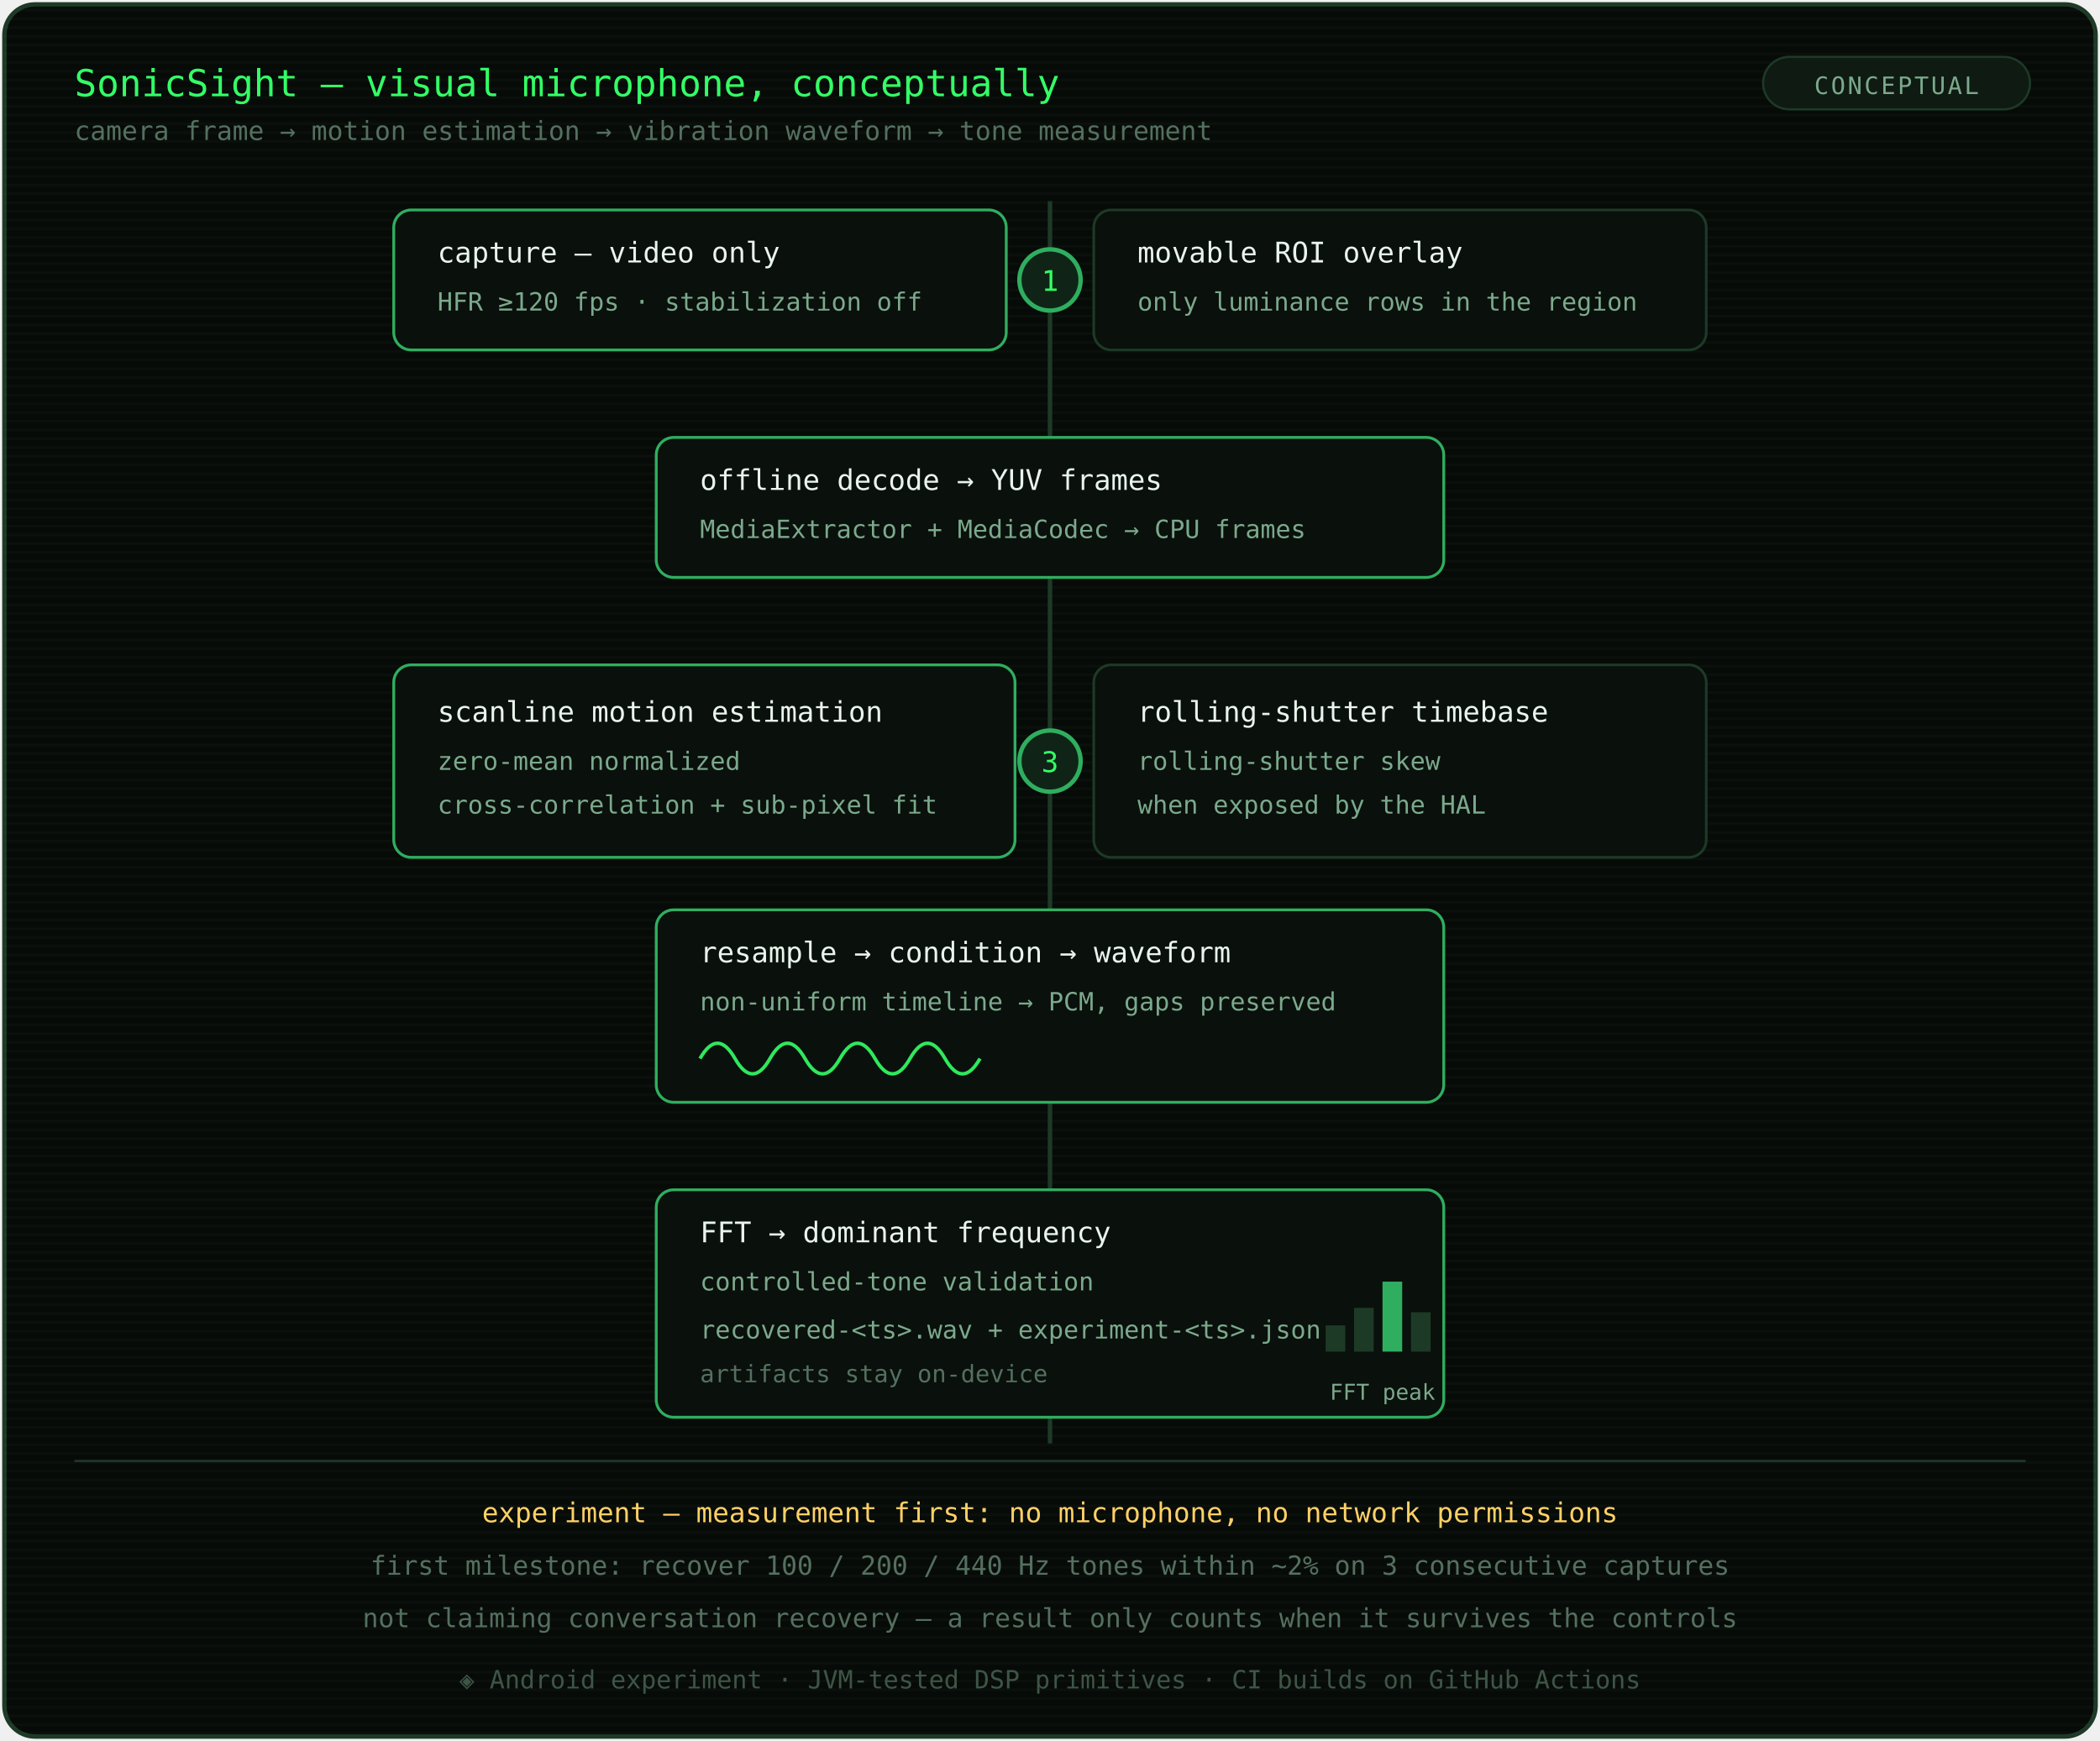
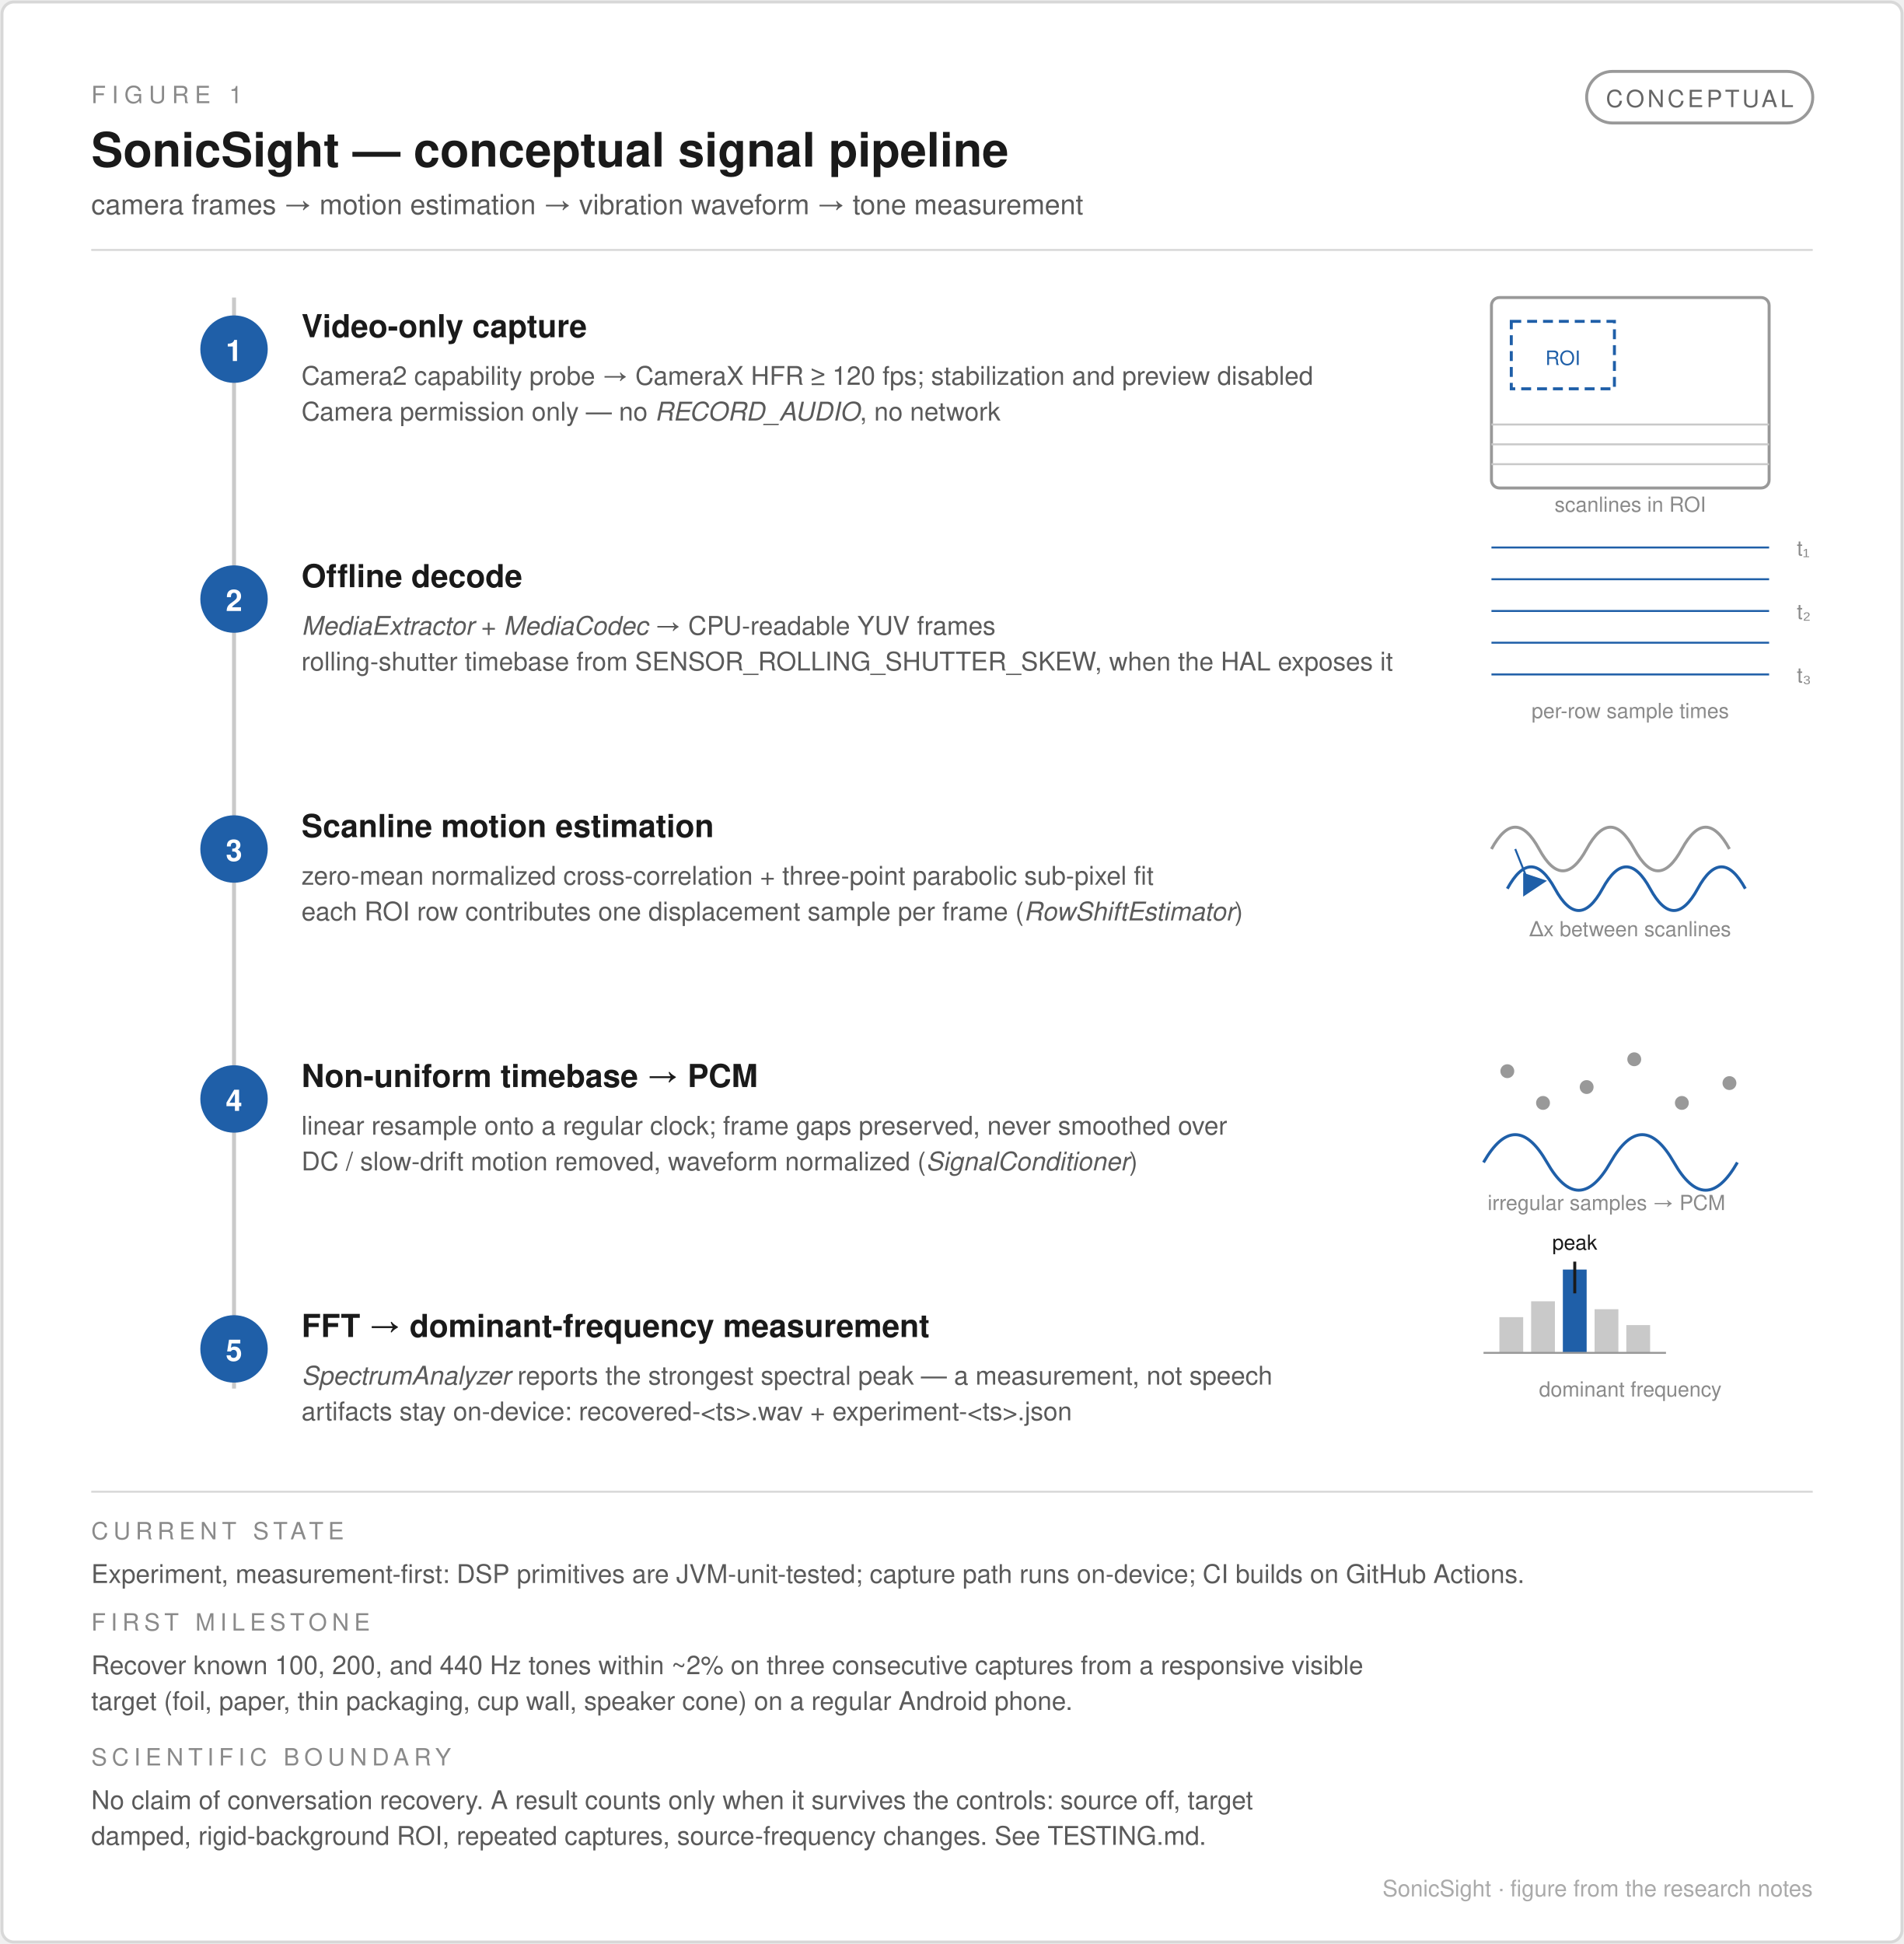
- <svg xmlns="http://www.w3.org/2000/svg" width="960" height="796" viewBox="0 0 960 796">
+ <svg xmlns="http://www.w3.org/2000/svg" width="960" height="980" viewBox="0 0 960 980">
  <defs>
-     <pattern id="scanG" width="4" height="4" patternUnits="userSpaceOnUse">
-       <rect width="4" height="1.2" y="0" fill="#ffffff" opacity="0.022" />
-     </pattern>
+     <style>
+       .t { font-family: Helvetica, Arial, sans-serif; }
+     </style>
  </defs>
-   <rect x="2" y="2" width="956" height="792" rx="14" fill="#070b08" stroke="#1d3a26" stroke-width="2" />
-   <rect x="2" y="2" width="956" height="792" rx="14" fill="url(#scanG)" />
-   <g font-family="Menlo,Consolas,'DejaVu Sans Mono',monospace">
-     <text x="34" y="44" font-size="17" fill="#33ff66">SonicSight — visual microphone, conceptually</text>
-     <text x="34" y="64" font-size="12" fill="#54705f">camera frame → motion estimation → vibration waveform → tone measurement</text>
-     <rect x="806" y="26" width="122" height="24" rx="12" fill="#0f1a12" stroke="#1d3a26" />
-     <text x="867" y="43" text-anchor="middle" font-size="11" fill="#7ba98c" letter-spacing="1">CONCEPTUAL</text>
-     <line x1="480" y1="92" x2="480" y2="660" stroke="#1d3a26" stroke-width="2" />
-     <circle cx="480" cy="128" r="14" fill="#0f2417" stroke="#2fae5f" stroke-width="2" />
-     <text x="480" y="133" text-anchor="middle" font-size="13" fill="#33ff66">1</text>
-     <rect x="180" y="96" width="280" height="64" rx="8" fill="#0a100c" stroke="#2fae5f" stroke-width="1.3" />
-     <text x="200" y="120" font-size="13" fill="#e9f5ec">capture — video only</text>
-     <text x="200" y="142" font-size="11.5" fill="#7ba98c">HFR ≥120 fps · stabilization off</text>
-     <rect x="500" y="96" width="280" height="64" rx="8" fill="#0a100c" stroke="#1d3a26" stroke-width="1.2" />
-     <text x="520" y="120" font-size="13" fill="#e9f5ec">movable ROI overlay</text>
-     <text x="520" y="142" font-size="11.5" fill="#7ba98c">only luminance rows in the region</text>
-     <circle cx="480" cy="232" r="14" fill="#0f2417" stroke="#2fae5f" stroke-width="2" />
-     <text x="480" y="237" text-anchor="middle" font-size="13" fill="#33ff66">2</text>
-     <rect x="300" y="200" width="360" height="64" rx="8" fill="#0a100c" stroke="#2fae5f" stroke-width="1.3" />
-     <text x="320" y="224" font-size="13" fill="#e9f5ec">offline decode → YUV frames</text>
-     <text x="320" y="246" font-size="11.5" fill="#7ba98c">MediaExtractor + MediaCodec → CPU frames</text>
-     <circle cx="480" cy="348" r="14" fill="#0f2417" stroke="#2fae5f" stroke-width="2" />
-     <text x="480" y="353" text-anchor="middle" font-size="13" fill="#33ff66">3</text>
-     <rect x="180" y="304" width="284" height="88" rx="8" fill="#0a100c" stroke="#2fae5f" stroke-width="1.3" />
-     <text x="200" y="330" font-size="13" fill="#e9f5ec">scanline motion estimation</text>
-     <text x="200" y="352" font-size="11.5" fill="#7ba98c">zero-mean normalized</text>
-     <text x="200" y="372" font-size="11.5" fill="#7ba98c">cross-correlation + sub-pixel fit</text>
-     <rect x="500" y="304" width="280" height="88" rx="8" fill="#0a100c" stroke="#1d3a26" stroke-width="1.2" />
-     <text x="520" y="330" font-size="13" fill="#e9f5ec">rolling-shutter timebase</text>
-     <text x="520" y="352" font-size="11.5" fill="#7ba98c">rolling-shutter skew</text>
-     <text x="520" y="372" font-size="11.5" fill="#7ba98c">when exposed by the HAL</text>
-     <circle cx="480" cy="460" r="14" fill="#0f2417" stroke="#2fae5f" stroke-width="2" />
-     <text x="480" y="465" text-anchor="middle" font-size="13" fill="#33ff66">4</text>
-     <rect x="300" y="416" width="360" height="88" rx="8" fill="#0a100c" stroke="#2fae5f" stroke-width="1.3" />
-     <text x="320" y="440" font-size="13" fill="#e9f5ec">resample → condition → waveform</text>
-     <text x="320" y="462" font-size="11.5" fill="#7ba98c">non-uniform timeline → PCM, gaps preserved</text>
-     <path d="M320,484 q8,-14 16,0 t16,0 t16,0 t16,0 t16,0 t16,0 t16,0 t16,0" fill="none" stroke="#33ff66" stroke-width="1.6" opacity="0.9" />
-     <circle cx="480" cy="588" r="14" fill="#0f2417" stroke="#2fae5f" stroke-width="2" />
-     <text x="480" y="593" text-anchor="middle" font-size="13" fill="#33ff66">5</text>
-     <rect x="300" y="544" width="360" height="104" rx="8" fill="#0a100c" stroke="#2fae5f" stroke-width="1.3" />
-     <text x="320" y="568" font-size="13" fill="#e9f5ec">FFT → dominant frequency</text>
-     <text x="320" y="590" font-size="11.5" fill="#7ba98c">controlled-tone validation</text>
-     <text x="320" y="612" font-size="11.5" fill="#7ba98c">recovered-&lt;ts&gt;.wav + experiment-&lt;ts&gt;.json</text>
-     <text x="320" y="632" font-size="11" fill="#54705f">artifacts stay on-device</text>
+   <rect x="1" y="1" width="958" height="978" rx="6" fill="#ffffff" stroke="#d8d8d8" stroke-width="1.5" />
+   <g class="t">
+     <text x="46" y="52" font-size="12" fill="#8a8a8a" letter-spacing="3">FIGURE 1</text>
+     <text x="46" y="84" font-size="24" font-weight="600" fill="#1a1a1a">SonicSight — conceptual signal pipeline</text>
+     <text x="46" y="108" font-size="14" fill="#5a5a5a">camera frames → motion estimation → vibration waveform → tone measurement</text>
    <g>
-       <rect x="606" y="606" width="9" height="12" fill="#1d3a26" />
-       <rect x="619" y="598" width="9" height="20" fill="#1d3a26" />
-       <rect x="632" y="586" width="9" height="32" fill="#2fae5f" />
-       <rect x="645" y="600" width="9" height="18" fill="#1d3a26" />
-       <text x="632" y="640" text-anchor="middle" font-size="10" fill="#7ba98c">FFT peak</text>
+       <rect x="800" y="36" width="114" height="26" rx="13" fill="none" stroke="#999" stroke-width="1.5" />
+       <text x="857" y="54" text-anchor="middle" font-size="12" fill="#666" letter-spacing="1.5">CONCEPTUAL</text>
    </g>
-     <line x1="34" y1="668" x2="926" y2="668" stroke="#1d3a26" stroke-width="1" />
-     <text x="480" y="696" text-anchor="middle" font-size="12.5" fill="#ffd166">experiment — measurement first: no microphone, no network permissions</text>
-     <text x="480" y="720" text-anchor="middle" font-size="12" fill="#54705f">first milestone: recover 100 / 200 / 440 Hz tones within ~2% on 3 consecutive captures</text>
-     <text x="480" y="744" text-anchor="middle" font-size="12" fill="#54705f">not claiming conversation recovery — a result only counts when it survives the controls</text>
-     <text x="480" y="772" text-anchor="middle" font-size="11.5" fill="#3d5546">◈ Android experiment · JVM-tested DSP primitives · CI builds on GitHub Actions</text>
+     <line x1="46" y1="126" x2="914" y2="126" stroke="#d8d8d8" stroke-width="1" />
+     <line x1="118" y1="150" x2="118" y2="700" stroke="#c9c9c9" stroke-width="2" />
+     <circle cx="118" cy="176" r="17" fill="#1f5fa8" />
+     <text x="118" y="182" text-anchor="middle" font-size="15" fill="#ffffff" font-weight="600">1</text>
+     <text x="152" y="170" font-size="16" font-weight="600" fill="#1a1a1a">Video-only capture</text>
+     <text x="152" y="194" font-size="13" fill="#5a5a5a">Camera2 capability probe → CameraX HFR ≥ 120 fps; stabilization and preview disabled</text>
+     <text x="152" y="212" font-size="13" fill="#5a5a5a">Camera permission only — no <tspan font-style="italic">RECORD_AUDIO</tspan>, no network</text>
+     <g stroke="#999" stroke-width="1.5" fill="none">
+       <rect x="752" y="150" width="140" height="96" rx="4" />
+       <rect x="762" y="162" width="52" height="34" fill="none" stroke="#1f5fa8" stroke-width="1.5" stroke-dasharray="5,3" />
+       <text x="788" y="184" text-anchor="middle" font-size="10" fill="#1f5fa8" stroke="none">ROI</text>
+       <line x1="752" y1="214" x2="892" y2="214" stroke="#c9c9c9" stroke-width="1" />
+       <line x1="752" y1="224" x2="892" y2="224" stroke="#c9c9c9" stroke-width="1" />
+       <line x1="752" y1="234" x2="892" y2="234" stroke="#c9c9c9" stroke-width="1" />
+       <text x="822" y="258" text-anchor="middle" font-size="10.5" fill="#8a8a8a" stroke="none">scanlines in ROI</text>
+     </g>
+     <circle cx="118" cy="302" r="17" fill="#1f5fa8" />
+     <text x="118" y="308" text-anchor="middle" font-size="15" fill="#ffffff" font-weight="600">2</text>
+     <text x="152" y="296" font-size="16" font-weight="600" fill="#1a1a1a">Offline decode</text>
+     <text x="152" y="320" font-size="13" fill="#5a5a5a">
+       <tspan font-style="italic">MediaExtractor</tspan> + <tspan font-style="italic">MediaCodec</tspan> → CPU-readable YUV frames</text>
+     <text x="152" y="338" font-size="13" fill="#5a5a5a">rolling-shutter timebase from SENSOR_ROLLING_SHUTTER_SKEW, when the HAL exposes it</text>
+     <g stroke="#999" stroke-width="1.5" fill="none">
+       <line x1="752" y1="276" x2="892" y2="276" stroke="#1f5fa8" stroke-width="1" />
+       <line x1="752" y1="292" x2="892" y2="292" stroke="#1f5fa8" stroke-width="1" />
+       <line x1="752" y1="308" x2="892" y2="308" stroke="#1f5fa8" stroke-width="1" />
+       <line x1="752" y1="324" x2="892" y2="324" stroke="#1f5fa8" stroke-width="1" />
+       <line x1="752" y1="340" x2="892" y2="340" stroke="#1f5fa8" stroke-width="1" />
+       <text x="906" y="280" font-size="10.5" fill="#8a8a8a" stroke="none">t₁</text>
+       <text x="906" y="312" font-size="10.5" fill="#8a8a8a" stroke="none">t₂</text>
+       <text x="906" y="344" font-size="10.5" fill="#8a8a8a" stroke="none">t₃</text>
+       <text x="822" y="362" text-anchor="middle" font-size="10.5" fill="#8a8a8a" stroke="none">per-row sample times</text>
+     </g>
+     <circle cx="118" cy="428" r="17" fill="#1f5fa8" />
+     <text x="118" y="434" text-anchor="middle" font-size="15" fill="#ffffff" font-weight="600">3</text>
+     <text x="152" y="422" font-size="16" font-weight="600" fill="#1a1a1a">Scanline motion estimation</text>
+     <text x="152" y="446" font-size="13" fill="#5a5a5a">zero-mean normalized cross-correlation + three-point parabolic sub-pixel fit</text>
+     <text x="152" y="464" font-size="13" fill="#5a5a5a">each ROI row contributes one displacement sample per frame (<tspan font-style="italic">RowShiftEstimator</tspan>)</text>
+     <g stroke="#999" stroke-width="1.5" fill="none">
+       <path d="M752,428 q12,-22 24,0 t24,0 t24,0 t24,0 t24,0" stroke="#999" />
+       <path d="M760,448 q12,-22 24,0 t24,0 t24,0 t24,0 t24,0" stroke="#1f5fa8" stroke-width="1.5" />
+       <line x1="764" y1="428" x2="772" y2="448" stroke="#1f5fa8" stroke-width="1" />
+       <polygon points="768,440 780,444 768,452" fill="#1f5fa8" stroke="none" />
+       <text x="822" y="472" text-anchor="middle" font-size="10.5" fill="#8a8a8a" stroke="none">Δx between scanlines</text>
+     </g>
+     <circle cx="118" cy="554" r="17" fill="#1f5fa8" />
+     <text x="118" y="560" text-anchor="middle" font-size="15" fill="#ffffff" font-weight="600">4</text>
+     <text x="152" y="548" font-size="16" font-weight="600" fill="#1a1a1a">Non-uniform timebase → PCM</text>
+     <text x="152" y="572" font-size="13" fill="#5a5a5a">linear resample onto a regular clock; frame gaps preserved, never smoothed over</text>
+     <text x="152" y="590" font-size="13" fill="#5a5a5a">DC / slow-drift motion removed, waveform normalized (<tspan font-style="italic">SignalConditioner</tspan>)</text>
+     <g stroke="#999" stroke-width="1.5" fill="none">
+       <circle cx="760" cy="540" r="3.5" fill="#999" stroke="none" />
+       <circle cx="778" cy="556" r="3.5" fill="#999" stroke="none" />
+       <circle cx="800" cy="548" r="3.5" fill="#999" stroke="none" />
+       <circle cx="824" cy="534" r="3.5" fill="#999" stroke="none" />
+       <circle cx="848" cy="556" r="3.5" fill="#999" stroke="none" />
+       <circle cx="872" cy="546" r="3.5" fill="#999" stroke="none" />
+       <path d="M748,586 q16,-28 32,0 t32,0 t32,0 t32,0" stroke="#1f5fa8" stroke-width="1.5" />
+       <text x="810" y="610" text-anchor="middle" font-size="10.5" fill="#8a8a8a" stroke="none">irregular samples → PCM</text>
+     </g>
+     <circle cx="118" cy="680" r="17" fill="#1f5fa8" />
+     <text x="118" y="686" text-anchor="middle" font-size="15" fill="#ffffff" font-weight="600">5</text>
+     <text x="152" y="674" font-size="16" font-weight="600" fill="#1a1a1a">FFT → dominant-frequency measurement</text>
+     <text x="152" y="698" font-size="13" fill="#5a5a5a">
+       <tspan font-style="italic">SpectrumAnalyzer</tspan> reports the strongest spectral peak — a measurement, not speech</text>
+     <text x="152" y="716" font-size="13" fill="#5a5a5a">artifacts stay on-device: recovered-&lt;ts&gt;.wav + experiment-&lt;ts&gt;.json</text>
+     <g>
+       <rect x="756" y="664" width="12" height="18" fill="#c9c9c9" />
+       <rect x="772" y="656" width="12" height="26" fill="#c9c9c9" />
+       <rect x="788" y="640" width="12" height="42" fill="#1f5fa8" />
+       <rect x="804" y="660" width="12" height="22" fill="#c9c9c9" />
+       <rect x="820" y="668" width="12" height="14" fill="#c9c9c9" />
+       <line x1="748" y1="682" x2="840" y2="682" stroke="#999" stroke-width="1" />
+       <line x1="794" y1="636" x2="794" y2="652" stroke="#1a1a1a" stroke-width="1.5" />
+       <text x="794" y="630" text-anchor="middle" font-size="10.5" fill="#1a1a1a">peak</text>
+       <text x="822" y="704" text-anchor="middle" font-size="10.5" fill="#8a8a8a">dominant frequency</text>
+     </g>
+     <line x1="46" y1="752" x2="914" y2="752" stroke="#d8d8d8" stroke-width="1" />
+     <text x="46" y="776" font-size="12" fill="#8a8a8a" letter-spacing="2.5">CURRENT STATE</text>
+     <text x="46" y="798" font-size="13" fill="#5a5a5a">Experiment, measurement-first: DSP primitives are JVM-unit-tested; capture path runs on-device; CI builds on GitHub Actions.</text>
+     <text x="46" y="822" font-size="12" fill="#8a8a8a" letter-spacing="2.5">FIRST MILESTONE</text>
+     <text x="46" y="844" font-size="13" fill="#5a5a5a">Recover known 100, 200, and 440 Hz tones within ~2% on three consecutive captures from a responsive visible</text>
+     <text x="46" y="862" font-size="13" fill="#5a5a5a">target (foil, paper, thin packaging, cup wall, speaker cone) on a regular Android phone.</text>
+     <text x="46" y="890" font-size="12" fill="#8a8a8a" letter-spacing="2.5">SCIENTIFIC BOUNDARY</text>
+     <text x="46" y="912" font-size="13" fill="#5a5a5a">No claim of conversation recovery. A result counts only when it survives the controls: source off, target</text>
+     <text x="46" y="930" font-size="13" fill="#5a5a5a">damped, rigid-background ROI, repeated captures, source-frequency changes. See TESTING.md.</text>
+     <text x="914" y="956" text-anchor="end" font-size="11.5" fill="#aaa">SonicSight · figure from the research notes</text>
  </g>
</svg>
